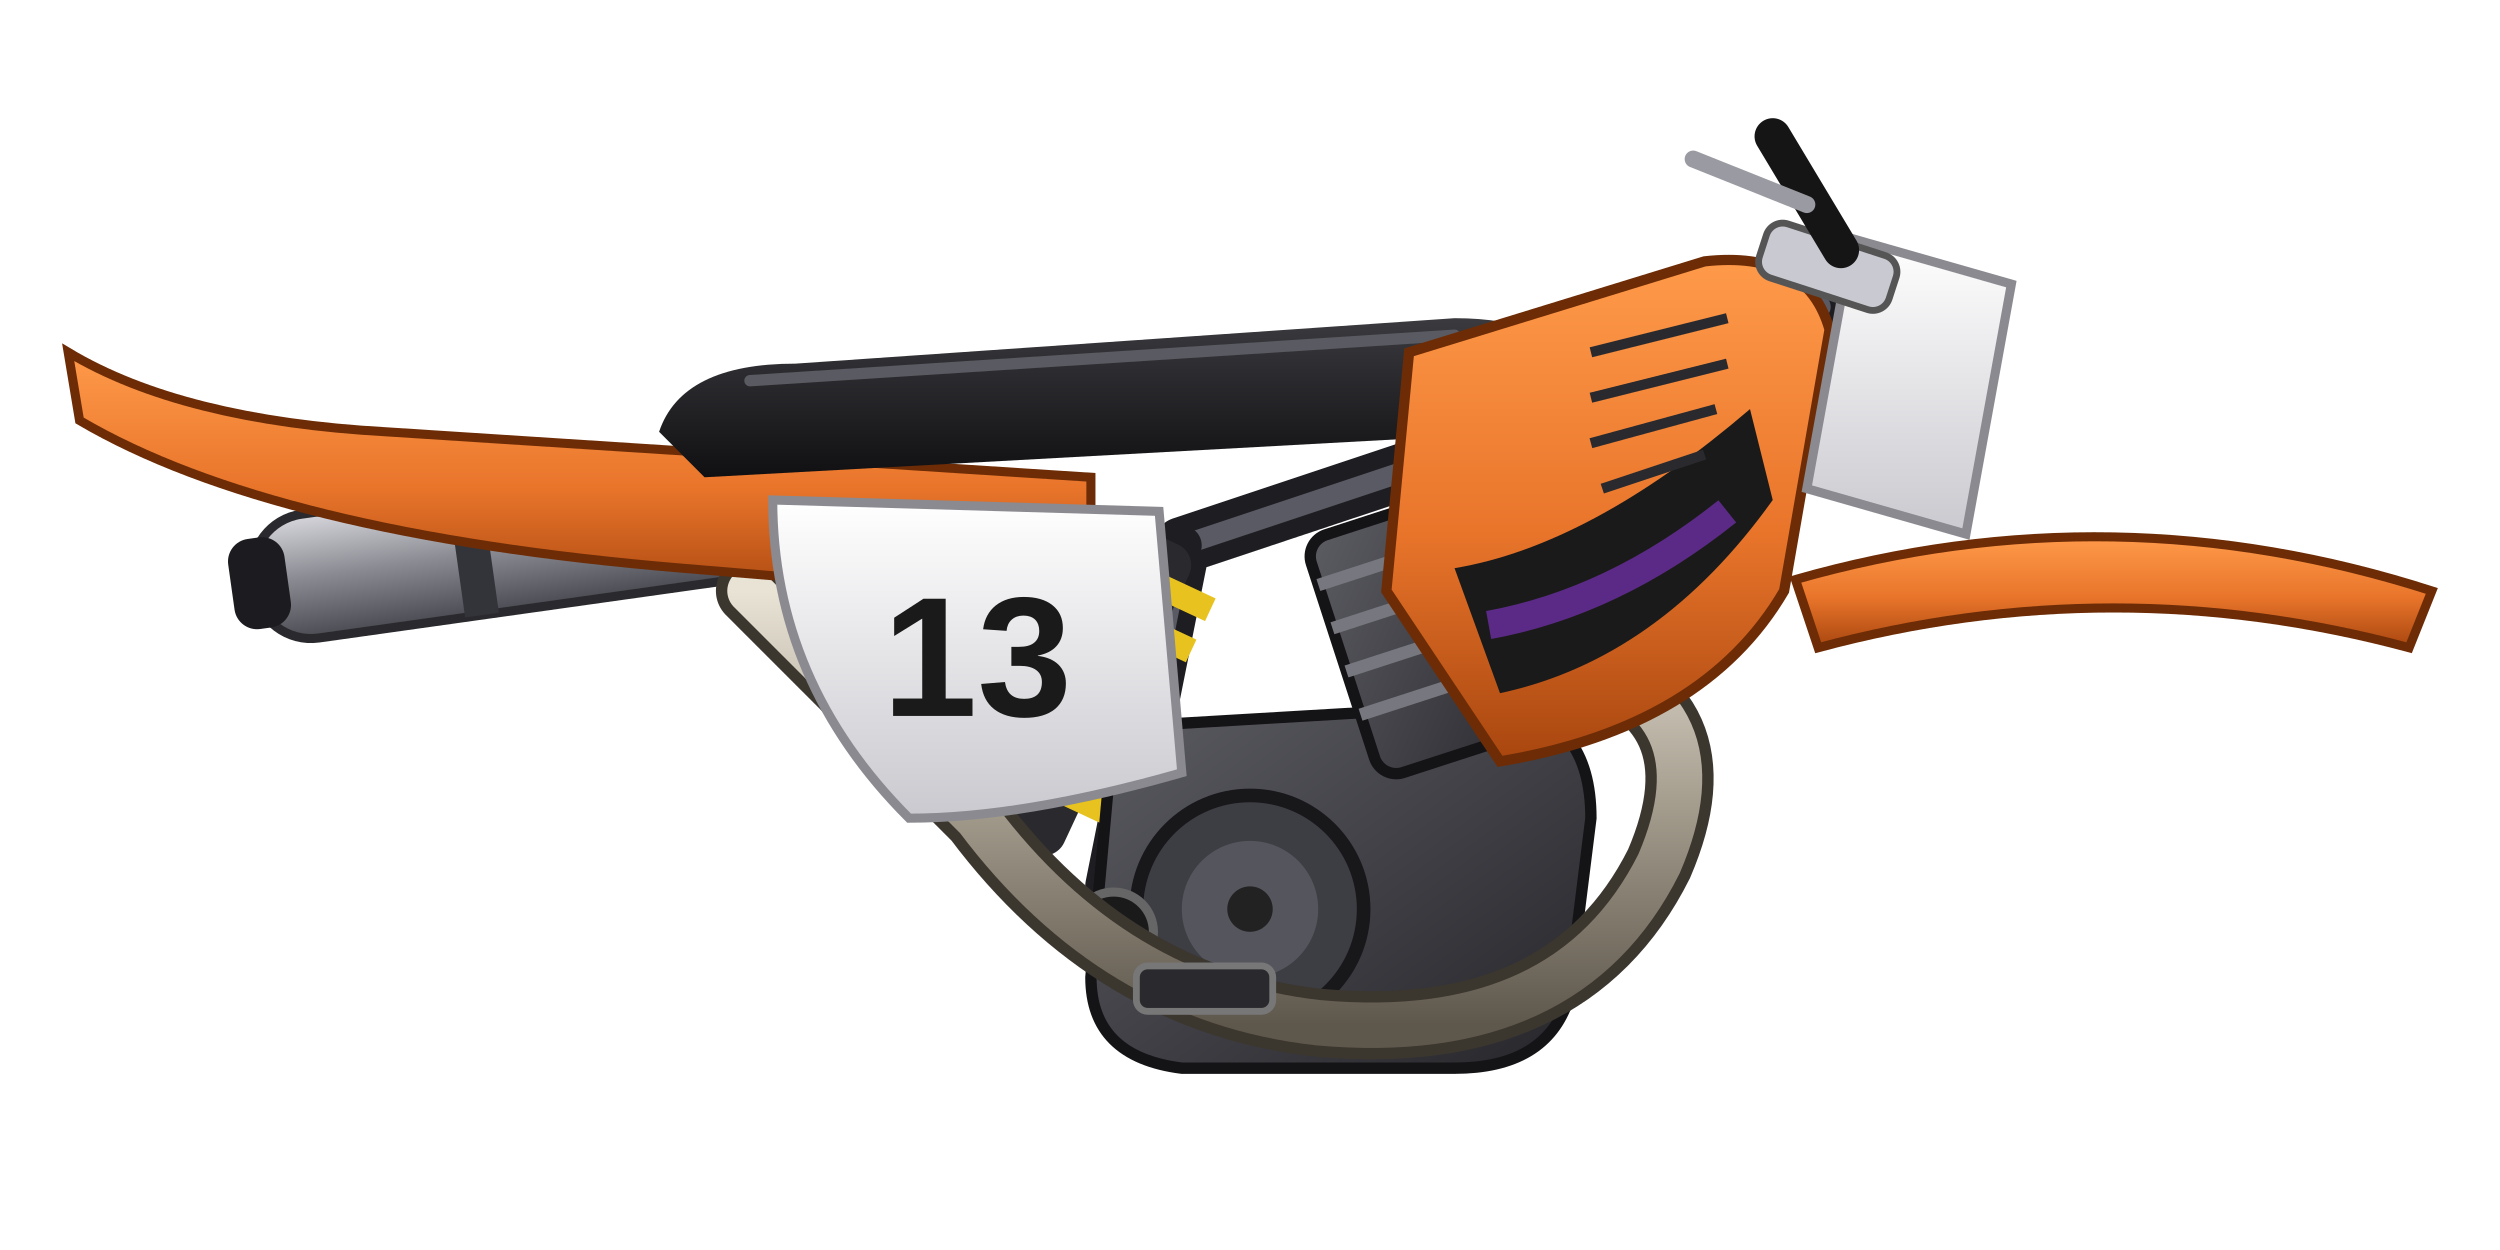
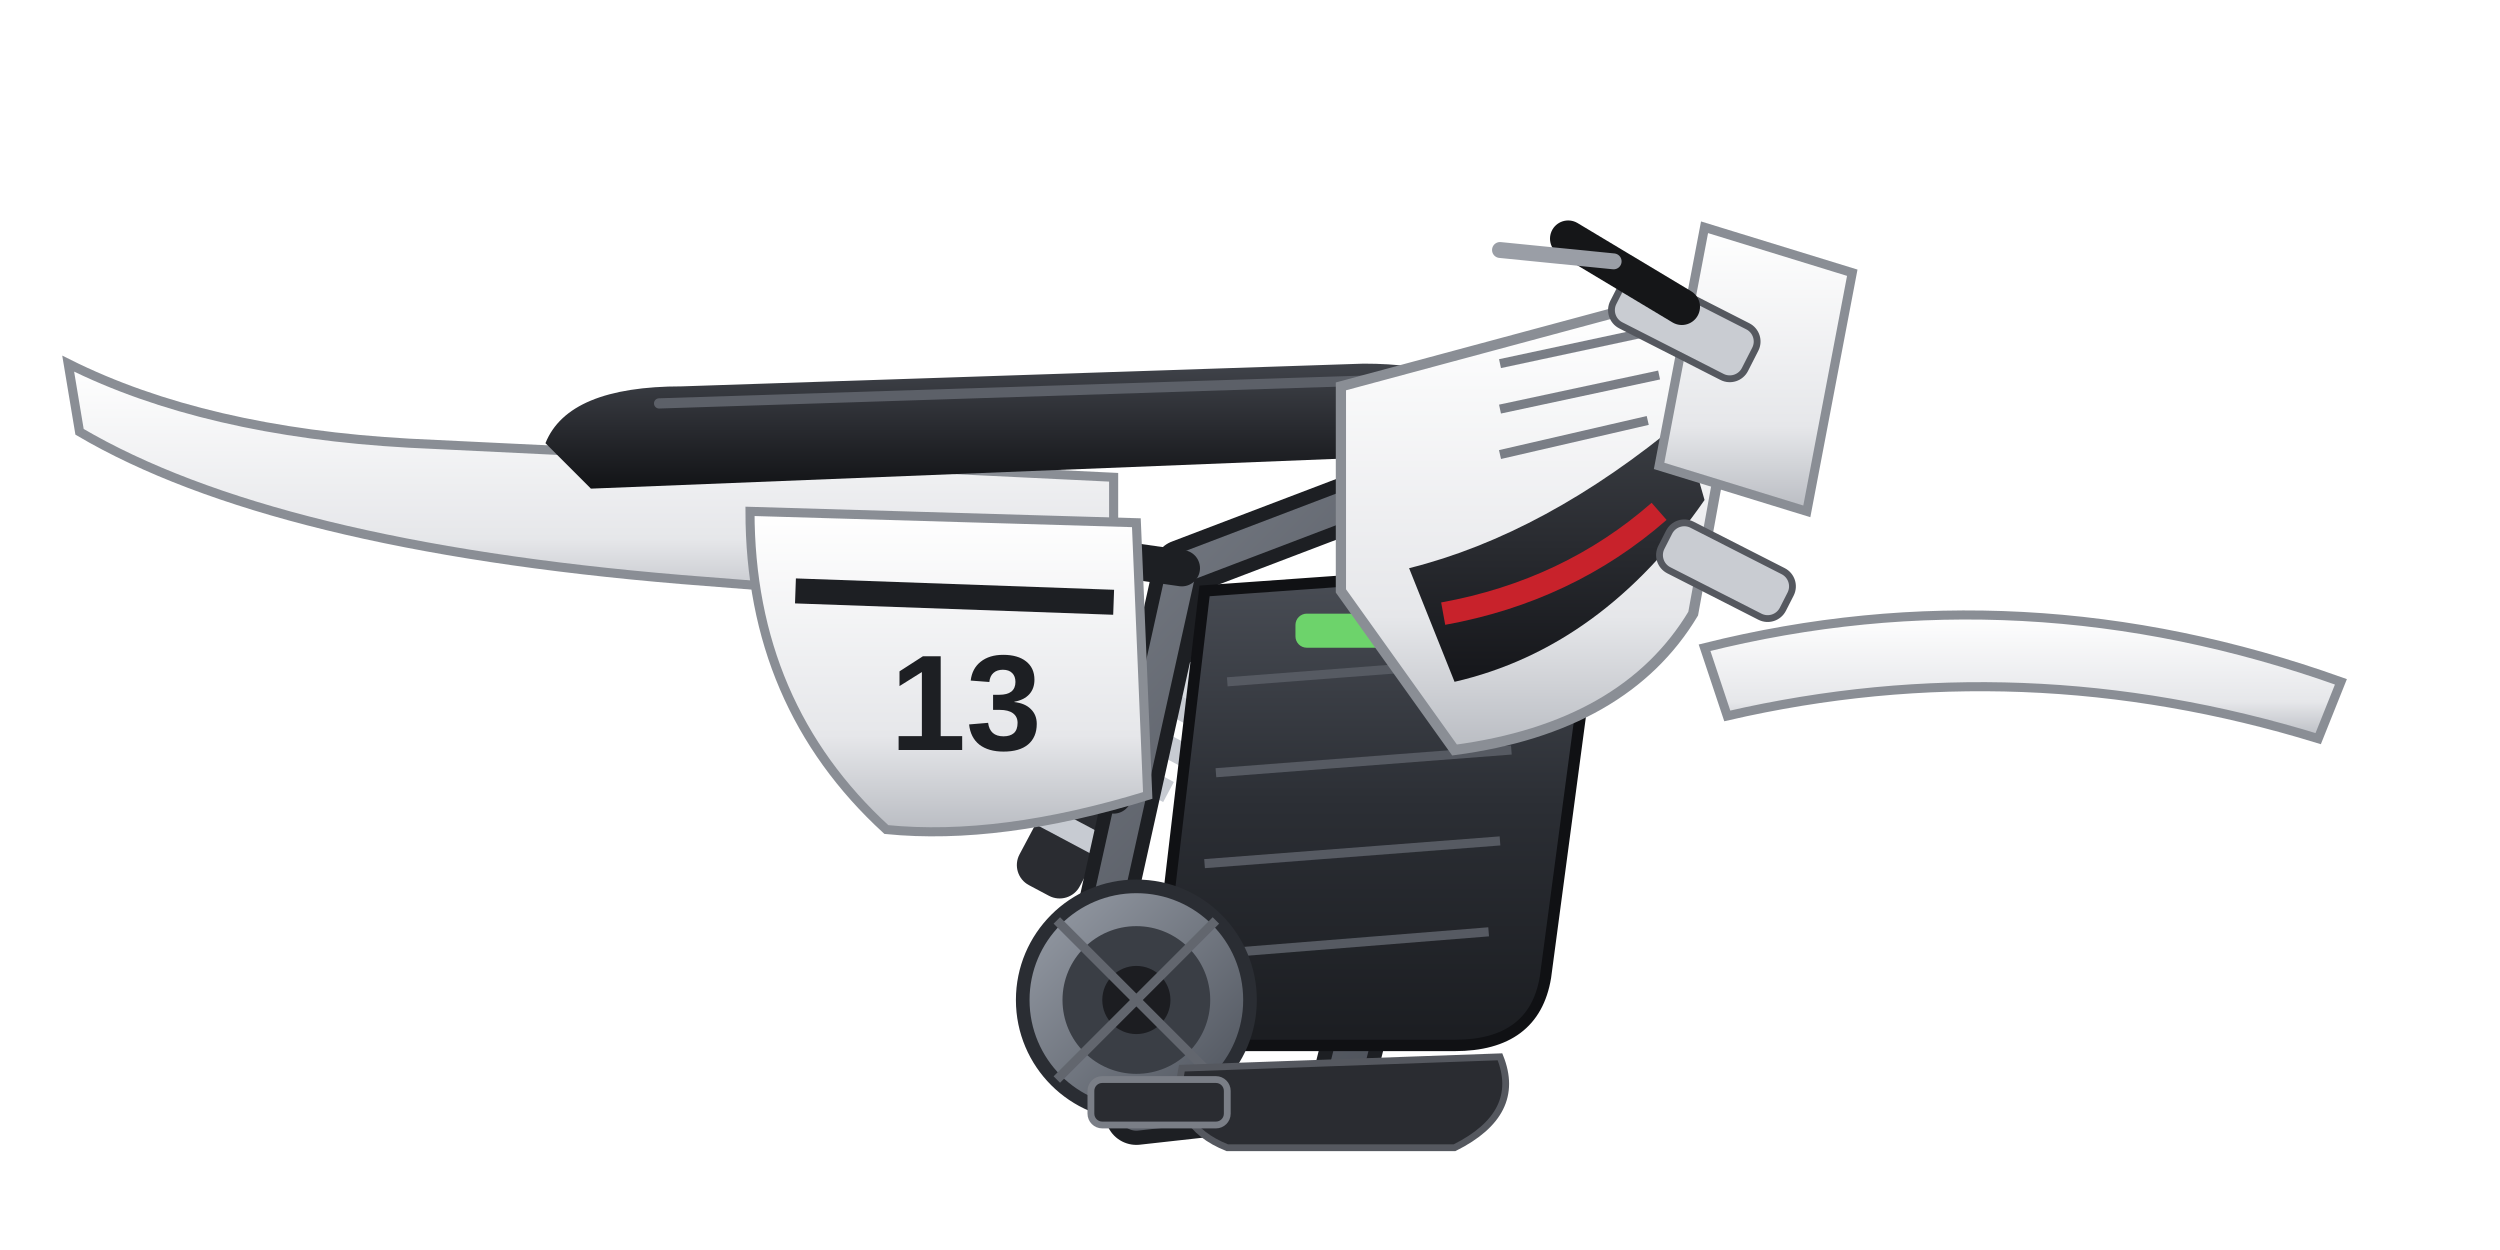
- <svg xmlns="http://www.w3.org/2000/svg" viewBox="0 0 220 110" width="660" height="330">
+ <svg xmlns="http://www.w3.org/2000/svg" viewBox="0 0 220 110" width="880" height="440">
  <defs>
-     <linearGradient id="orange" x1="0" y1="0" x2="0" y2="1">
-       <stop offset="0" stop-color="#ff9a4a" />
-       <stop offset="0.55" stop-color="#e8742a" />
-       <stop offset="1" stop-color="#a8460f" />
+     <linearGradient id="plastic" x1="0" y1="0" x2="0" y2="1">
+       <stop offset="0" stop-color="#ffffff" />
+       <stop offset="0.7" stop-color="#e6e7ea" />
+       <stop offset="1" stop-color="#b9bcc2" />
    </linearGradient>
-     <linearGradient id="white" x1="0" y1="0" x2="0" y2="1">
-       <stop offset="0" stop-color="#ffffff" />
-       <stop offset="1" stop-color="#c9c9cf" />
+     <linearGradient id="dark" x1="0" y1="0" x2="0" y2="1">
+       <stop offset="0" stop-color="#3b3e44" />
+       <stop offset="1" stop-color="#15161a" />
    </linearGradient>
-     <linearGradient id="metal" x1="0" y1="0" x2="0" y2="1">
-       <stop offset="0" stop-color="#d7d7dd" />
-       <stop offset="0.5" stop-color="#8b8b93" />
-       <stop offset="1" stop-color="#4a4a52" />
+     <linearGradient id="frame" x1="0" y1="0" x2="1" y2="1">
+       <stop offset="0" stop-color="#7d828b" />
+       <stop offset="1" stop-color="#3c4048" />
    </linearGradient>
-     <linearGradient id="engine" x1="0" y1="0" x2="1" y2="1">
-       <stop offset="0" stop-color="#5c5c63" />
-       <stop offset="1" stop-color="#25252a" />
+     <linearGradient id="battery" x1="0" y1="0" x2="0" y2="1">
+       <stop offset="0" stop-color="#4a4e56" />
+       <stop offset="0.5" stop-color="#2b2e34" />
+       <stop offset="1" stop-color="#1b1d21" />
+     </linearGradient>
+     <linearGradient id="motor" x1="0" y1="0" x2="1" y2="1">
+       <stop offset="0" stop-color="#9aa0aa" />
+       <stop offset="1" stop-color="#4a4f58" />
    </linearGradient>
    <linearGradient id="seat" x1="0" y1="0" x2="0" y2="1">
-       <stop offset="0" stop-color="#3a3a3f" />
-       <stop offset="1" stop-color="#101012" />
-     </linearGradient>
-     <linearGradient id="pipe" x1="0" y1="0" x2="0" y2="1">
-       <stop offset="0" stop-color="#e9e3d6" />
-       <stop offset="0.5" stop-color="#a39b8c" />
-       <stop offset="1" stop-color="#5e574c" />
+       <stop offset="0" stop-color="#40434a" />
+       <stop offset="1" stop-color="#121316" />
    </linearGradient>
  </defs>
-   <g transform="rotate(-8 50 47)">
-     <rect x="22" y="42" width="46" height="11" rx="5" fill="url(#metal)" stroke="#2a2a2e" stroke-width="0.8" />
-     <rect x="20" y="43.5" width="5" height="8" rx="2" fill="#1c1c20" />
-     <rect x="40" y="42" width="3" height="11" fill="#33333a" />
+   <g transform="rotate(28 98 66)">
+     <rect x="95" y="50" width="6" height="30" rx="2" fill="#2a2c31" />
+     <rect x="94.5" y="56" width="7" height="3" fill="#d9dce1" />
+     <path d="M92 60 h12 M92 63.5 h12 M92 67 h12 M92 70.5 h12 M92 74 h12" stroke="#c7cbd2" stroke-width="2" />
  </g>
  <g fill="none" stroke-linecap="round" stroke-linejoin="round">
-     <path d="M160 27 L132 60 L120 88" stroke="#1d1d22" stroke-width="6" />
-     <path d="M160 27 L132 60 L120 88" stroke="#5a5a64" stroke-width="2.2" />
-     <path d="M158 30 L104 48 L98 78" stroke="#1d1d22" stroke-width="5" />
-     <path d="M158 30 L104 48 L98 78" stroke="#5a5a64" stroke-width="1.8" />
-     <path d="M104 48 L62 44" stroke="#1d1d22" stroke-width="3.5" />
+     <path d="M147 31 L128 56 L118 96 L100 98" stroke="#1d1f23" stroke-width="5.5" />
+     <path d="M147 31 L128 56 L118 96 L100 98" stroke="url(#frame)" stroke-width="3" />
+     <path d="M146 34 L104 50 L96 86" stroke="#1d1f23" stroke-width="5" />
+     <path d="M146 34 L104 50 L96 86" stroke="url(#frame)" stroke-width="2.6" />
+     <path d="M104 50 L62 44 M98 70 L62 46" stroke="#1d1f23" stroke-width="3.2" />
  </g>
-   <g transform="rotate(25 96 62)">
-     <rect x="93" y="46" width="6" height="30" rx="2" fill="#2a2a2e" />
-     <path d="M90 50 h12 M90 54 h12 M90 58 h12 M90 62 h12 M90 66 h12 M90 70 h12" stroke="#e8c31f" stroke-width="2.2" />
+   <path d="M106 52 L134 50 Q140 50 140 56 L136 86 Q135 92 128 92 L108 92 Q102 92 102 86 Z" fill="url(#battery)" stroke="#101114" stroke-width="1" />
+   <path d="M108 60 L134 58 M107 68 L133 66 M106 76 L132 74 M106 84 L131 82" stroke="#565a62" stroke-width="0.8" />
+   <rect x="114" y="54" width="10" height="3" rx="1" fill="#6dd36b" />
+   <circle cx="100" cy="88" r="10" fill="url(#motor)" stroke="#2a2d33" stroke-width="1.2" />
+   <circle cx="100" cy="88" r="6.5" fill="#3a3e45" />
+   <circle cx="100" cy="88" r="3" fill="#1c1d21" />
+   <path d="M93 81 L107 95 M107 81 L93 95" stroke="#62666e" stroke-width="0.8" />
+   <path d="M104 94 L132 93 Q134 98 128 101 L108 101 Q103 99 104 94 Z" fill="#2a2c31" stroke="#55585f" stroke-width="0.6" />
+   <path d="M98 42 L36 39 Q18 38 6 32 L7 38 Q24 48 60 51 L98 54 Z" fill="url(#plastic)" stroke="#8a8e95" stroke-width="0.8" />
+   <path d="M66 45 L100 46 L101 70 Q88 74 78 73 Q66 62 66 45 Z" fill="url(#plastic)" stroke="#8a8e95" stroke-width="0.8" />
+   <path d="M70 52 L98 53" stroke="#1d1f23" stroke-width="2.2" />
+   <text x="85" y="66" font-family="Arial Black, Arial, sans-serif" font-weight="900" font-size="12" text-anchor="middle" fill="#1d1f23">13</text>
+   <path d="M48 39 Q50 34 60 34 L120 32 Q129 32 131 36 L127 40 L52 43 Z" fill="url(#seat)" />
+   <path d="M58 35.5 L120 33.5" stroke="#5c6068" stroke-width="0.9" stroke-linecap="round" />
+   <path d="M118 34 L144 27 Q151 26 153 32 L149 54 Q143 64 128 66 L118 52 Z" fill="url(#plastic)" stroke="#8a8e95" stroke-width="0.9" />
+   <path d="M124 50 Q136 47 148 37 L150 44 Q141 57 128 60 Z" fill="url(#dark)" />
+   <path d="M127 54 Q138 52 146 45" stroke="#c8222b" stroke-width="2" fill="none" />
+   <g stroke="#7a7e86" stroke-width="0.8">
+     <path d="M132 32 L146 29 M132 36 L146 33 M132 40 L145 37" />
  </g>
-   <path d="M98 64 L132 62 Q140 63 140 72 L138 88 Q136 94 128 94 L104 94 Q96 93 96 86 Z" fill="url(#engine)" stroke="#141416" stroke-width="1" />
-   <g transform="rotate(-18 128 56)">
-     <rect x="118" y="44" width="20" height="22" rx="2" fill="url(#engine)" stroke="#141416" stroke-width="1" />
-     <path d="M118 48 h20 M118 52 h20 M118 56 h20 M118 60 h20" stroke="#77777f" stroke-width="1.1" />
-   </g>
-   <circle cx="110" cy="80" r="10" fill="#3d3d44" stroke="#18181b" stroke-width="1.2" />
-   <circle cx="110" cy="80" r="6" fill="#55555d" />
-   <circle cx="110" cy="80" r="2" fill="#222" />
-   <circle cx="98" cy="82" r="3.5" fill="#1a1a1a" stroke="#666" stroke-width="0.8" />
-   <path d="M138 58 Q152 62 146 76 Q138 92 116 90 Q98 88 86 72 L66 52" fill="none" stroke="#3b362e" stroke-width="6" stroke-linecap="round" />
-   <path d="M138 58 Q152 62 146 76 Q138 92 116 90 Q98 88 86 72 L66 52" fill="none" stroke="url(#pipe)" stroke-width="4" stroke-linecap="round" />
-   <path d="M96 42 L34 38 Q16 37 6 31 L7 37 Q24 47 60 50 L96 53 Z" fill="url(#orange)" stroke="#6d2c06" stroke-width="0.8" />
-   <path d="M68 44 L102 45 L104 68 Q90 72 80 72 Q68 60 68 44 Z" fill="url(#white)" stroke="#8a8a90" stroke-width="0.8" />
-   <text x="86" y="63" font-family="Arial Black, Arial, sans-serif" font-weight="900" font-size="15" text-anchor="middle" fill="#1a1a1a">13</text>
-   <path d="M58 38 Q60 32 70 32 L128 28 Q137 28 139 33 L135 38 L62 42 Z" fill="url(#seat)" />
-   <path d="M66 33.5 L128 29.5" stroke="#5a5a62" stroke-width="1" stroke-linecap="round" />
-   <path d="M124 31 L150 23 Q159 22 161 29 L157 52 Q150 64 132 67 L122 52 Z" fill="url(#orange)" stroke="#6d2c06" stroke-width="0.9" />
-   <path d="M128 50 Q140 48 154 36 L156 44 Q146 58 132 61 Z" fill="#1a1a1a" />
-   <path d="M131 55 Q142 53 152 45" stroke="#5b2a86" stroke-width="2.5" fill="none" />
-   <g stroke="#2a2a2e" stroke-width="0.9">
-     <path d="M140 31 L152 28 M140 35 L152 32 M140 39 L151 36 M141 43 L150 40" />
-   </g>
-   <path d="M163 21 L177 25 L173 47 L159 43 Z" fill="url(#white)" stroke="#8a8a90" stroke-width="0.8" />
-   <path d="M158 51 Q186 43 214 52 L212 57 Q186 50 160 57 Z" fill="url(#orange)" stroke="#6d2c06" stroke-width="0.8" />
-   <rect x="155" y="21" width="12" height="5" rx="1.5" fill="#c9c9d1" stroke="#555" stroke-width="0.6" transform="rotate(18 161 23)" />
-   <path d="M162 22 L156 12" stroke="#151515" stroke-width="3.2" stroke-linecap="round" />
-   <path d="M159 18 L149 14" stroke="#9a9aa2" stroke-width="1.5" stroke-linecap="round" />
-   <rect x="100" y="85" width="12" height="4" rx="1" fill="#2a2a2e" stroke="#777" stroke-width="0.6" />
+   <path d="M150 20 L163 24 L159 45 L146 41 Z" fill="url(#plastic)" stroke="#8a8e95" stroke-width="0.8" />
+   <path d="M150 57 Q178 50 206 60 L204 65 Q178 57 152 63 Z" fill="url(#plastic)" stroke="#8a8e95" stroke-width="0.8" />
+   <rect x="142" y="26" width="13" height="5" rx="1.5" fill="#c9ccd2" stroke="#55585f" stroke-width="0.6" transform="rotate(27 148 28)" />
+   <rect x="146" y="48" width="12" height="4.5" rx="1.5" fill="#c9ccd2" stroke="#55585f" stroke-width="0.6" transform="rotate(27 152 50)" />
+   <path d="M148 27 L138 21" stroke="#151618" stroke-width="3.2" stroke-linecap="round" />
+   <path d="M142 23 L132 22" stroke="#9a9ea6" stroke-width="1.4" stroke-linecap="round" />
+   <rect x="96" y="95" width="12" height="4" rx="1" fill="#2a2c31" stroke="#7a7e86" stroke-width="0.6" />
</svg>
